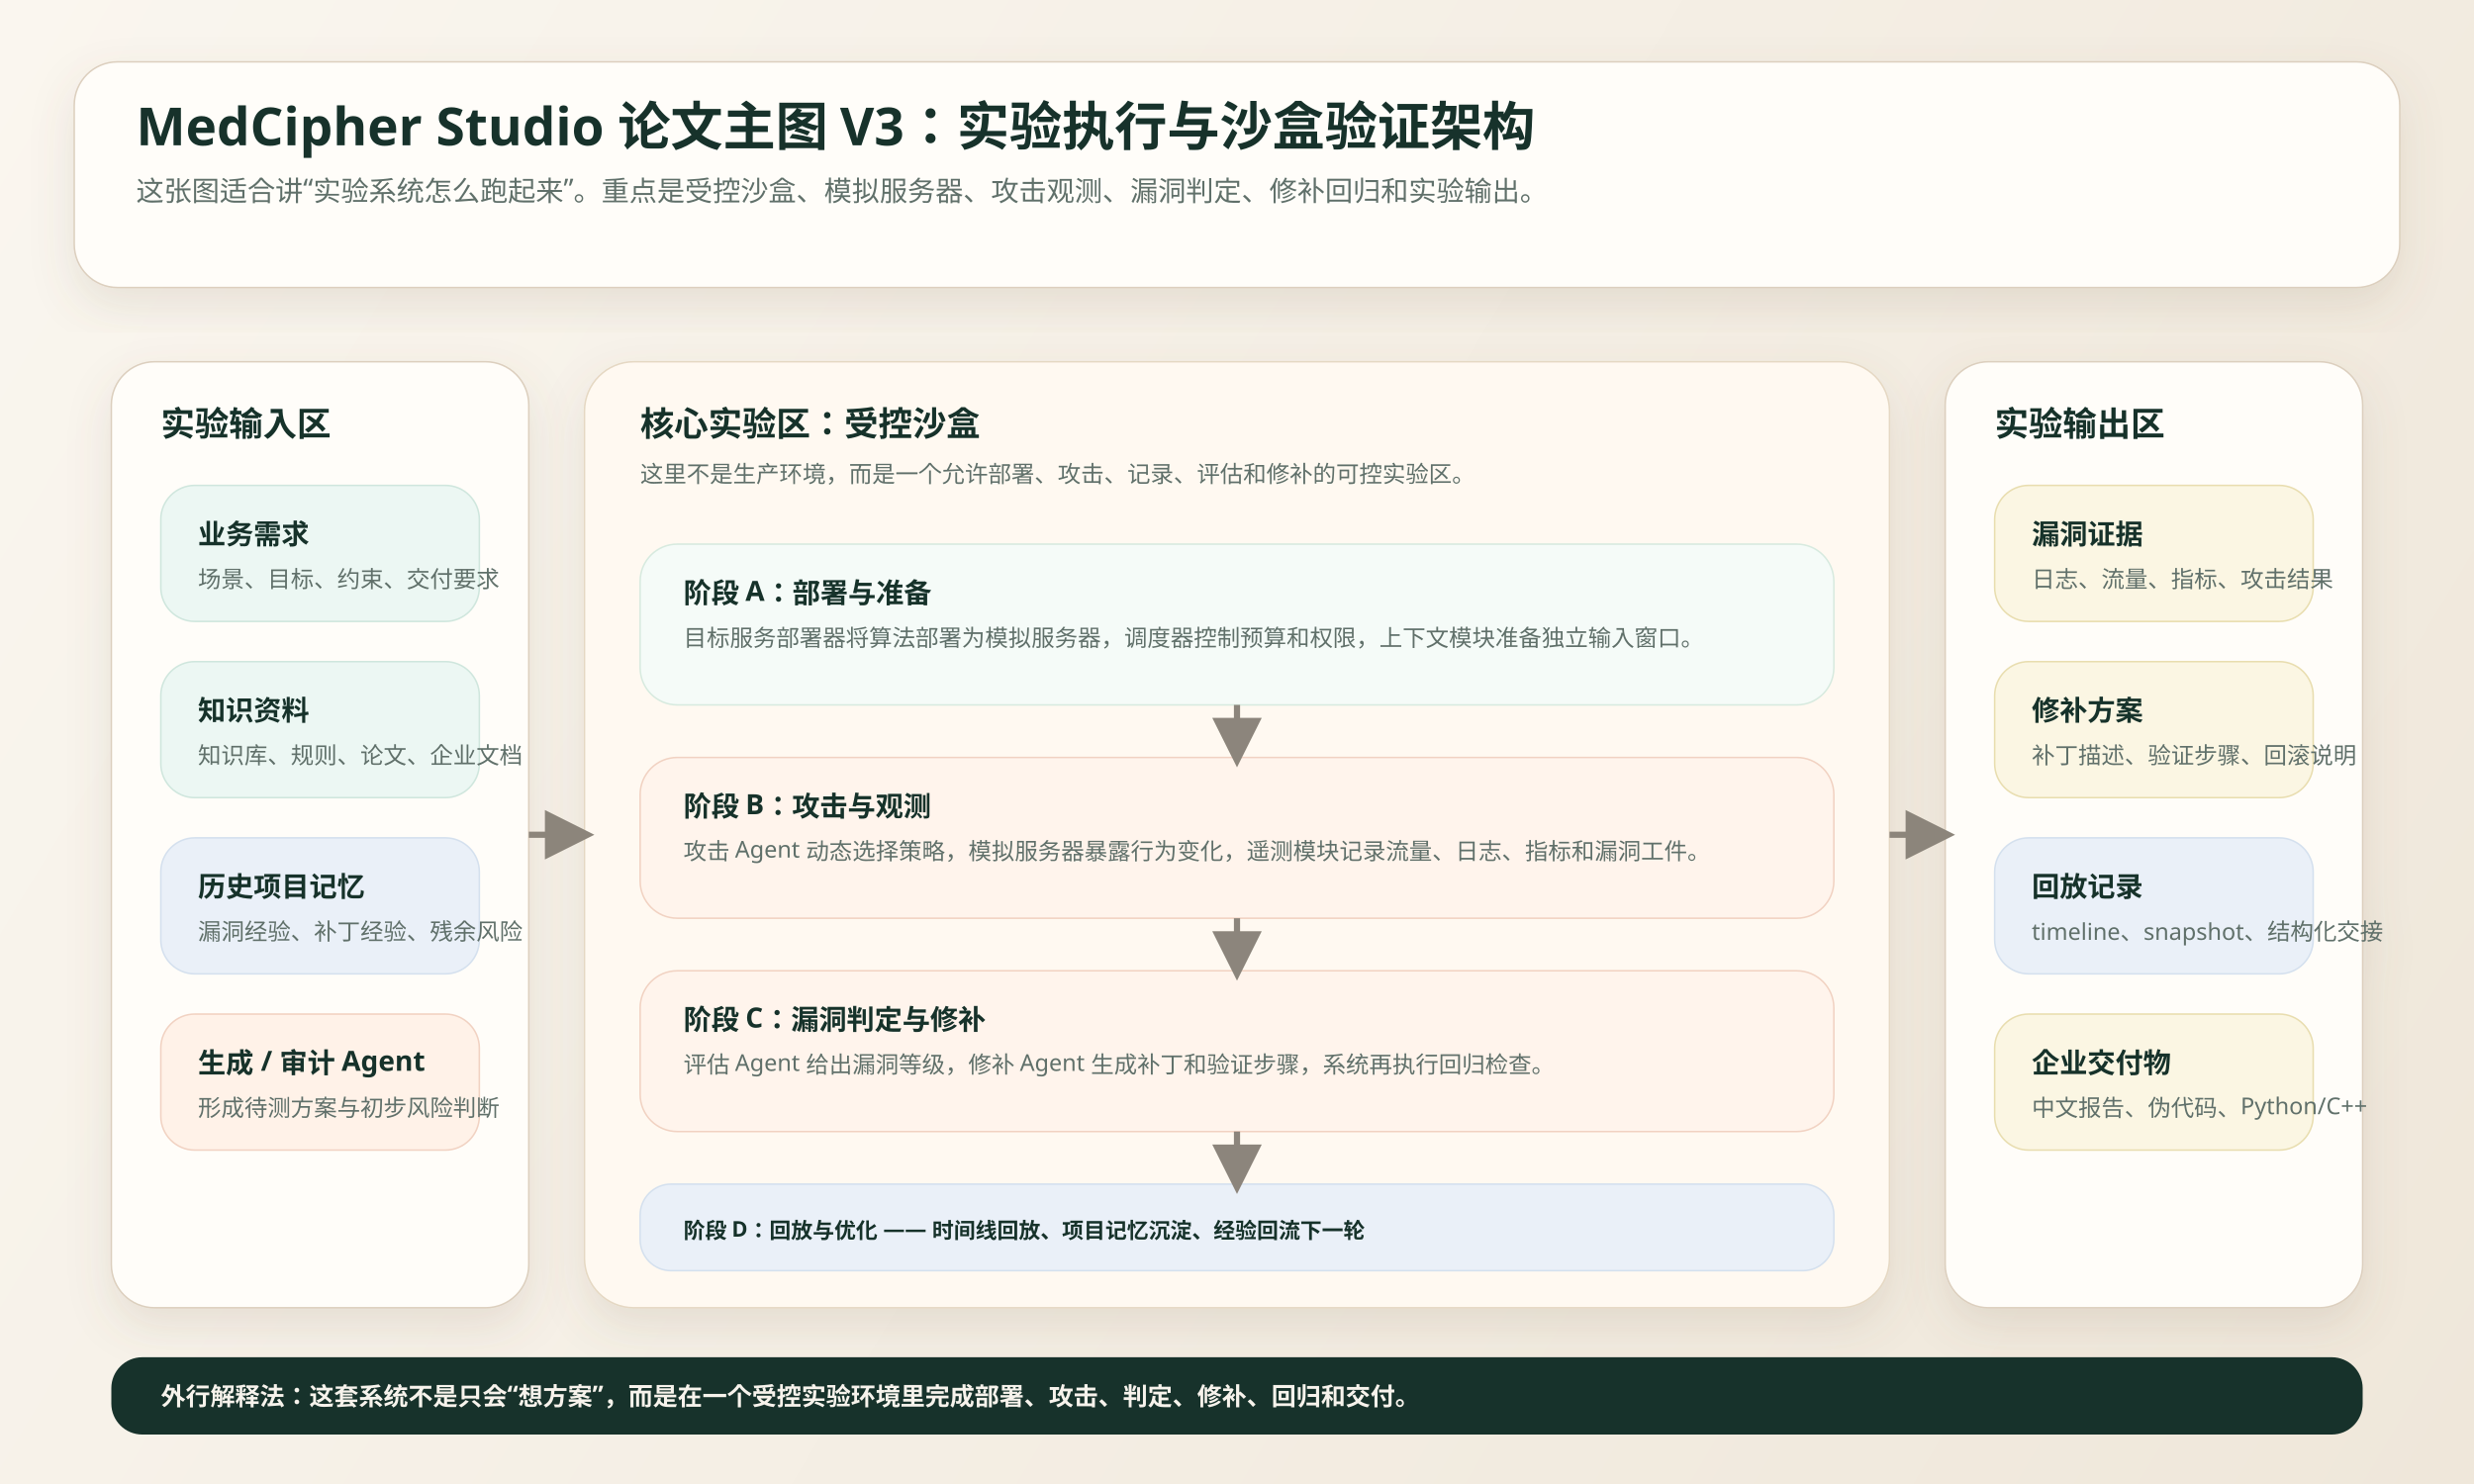
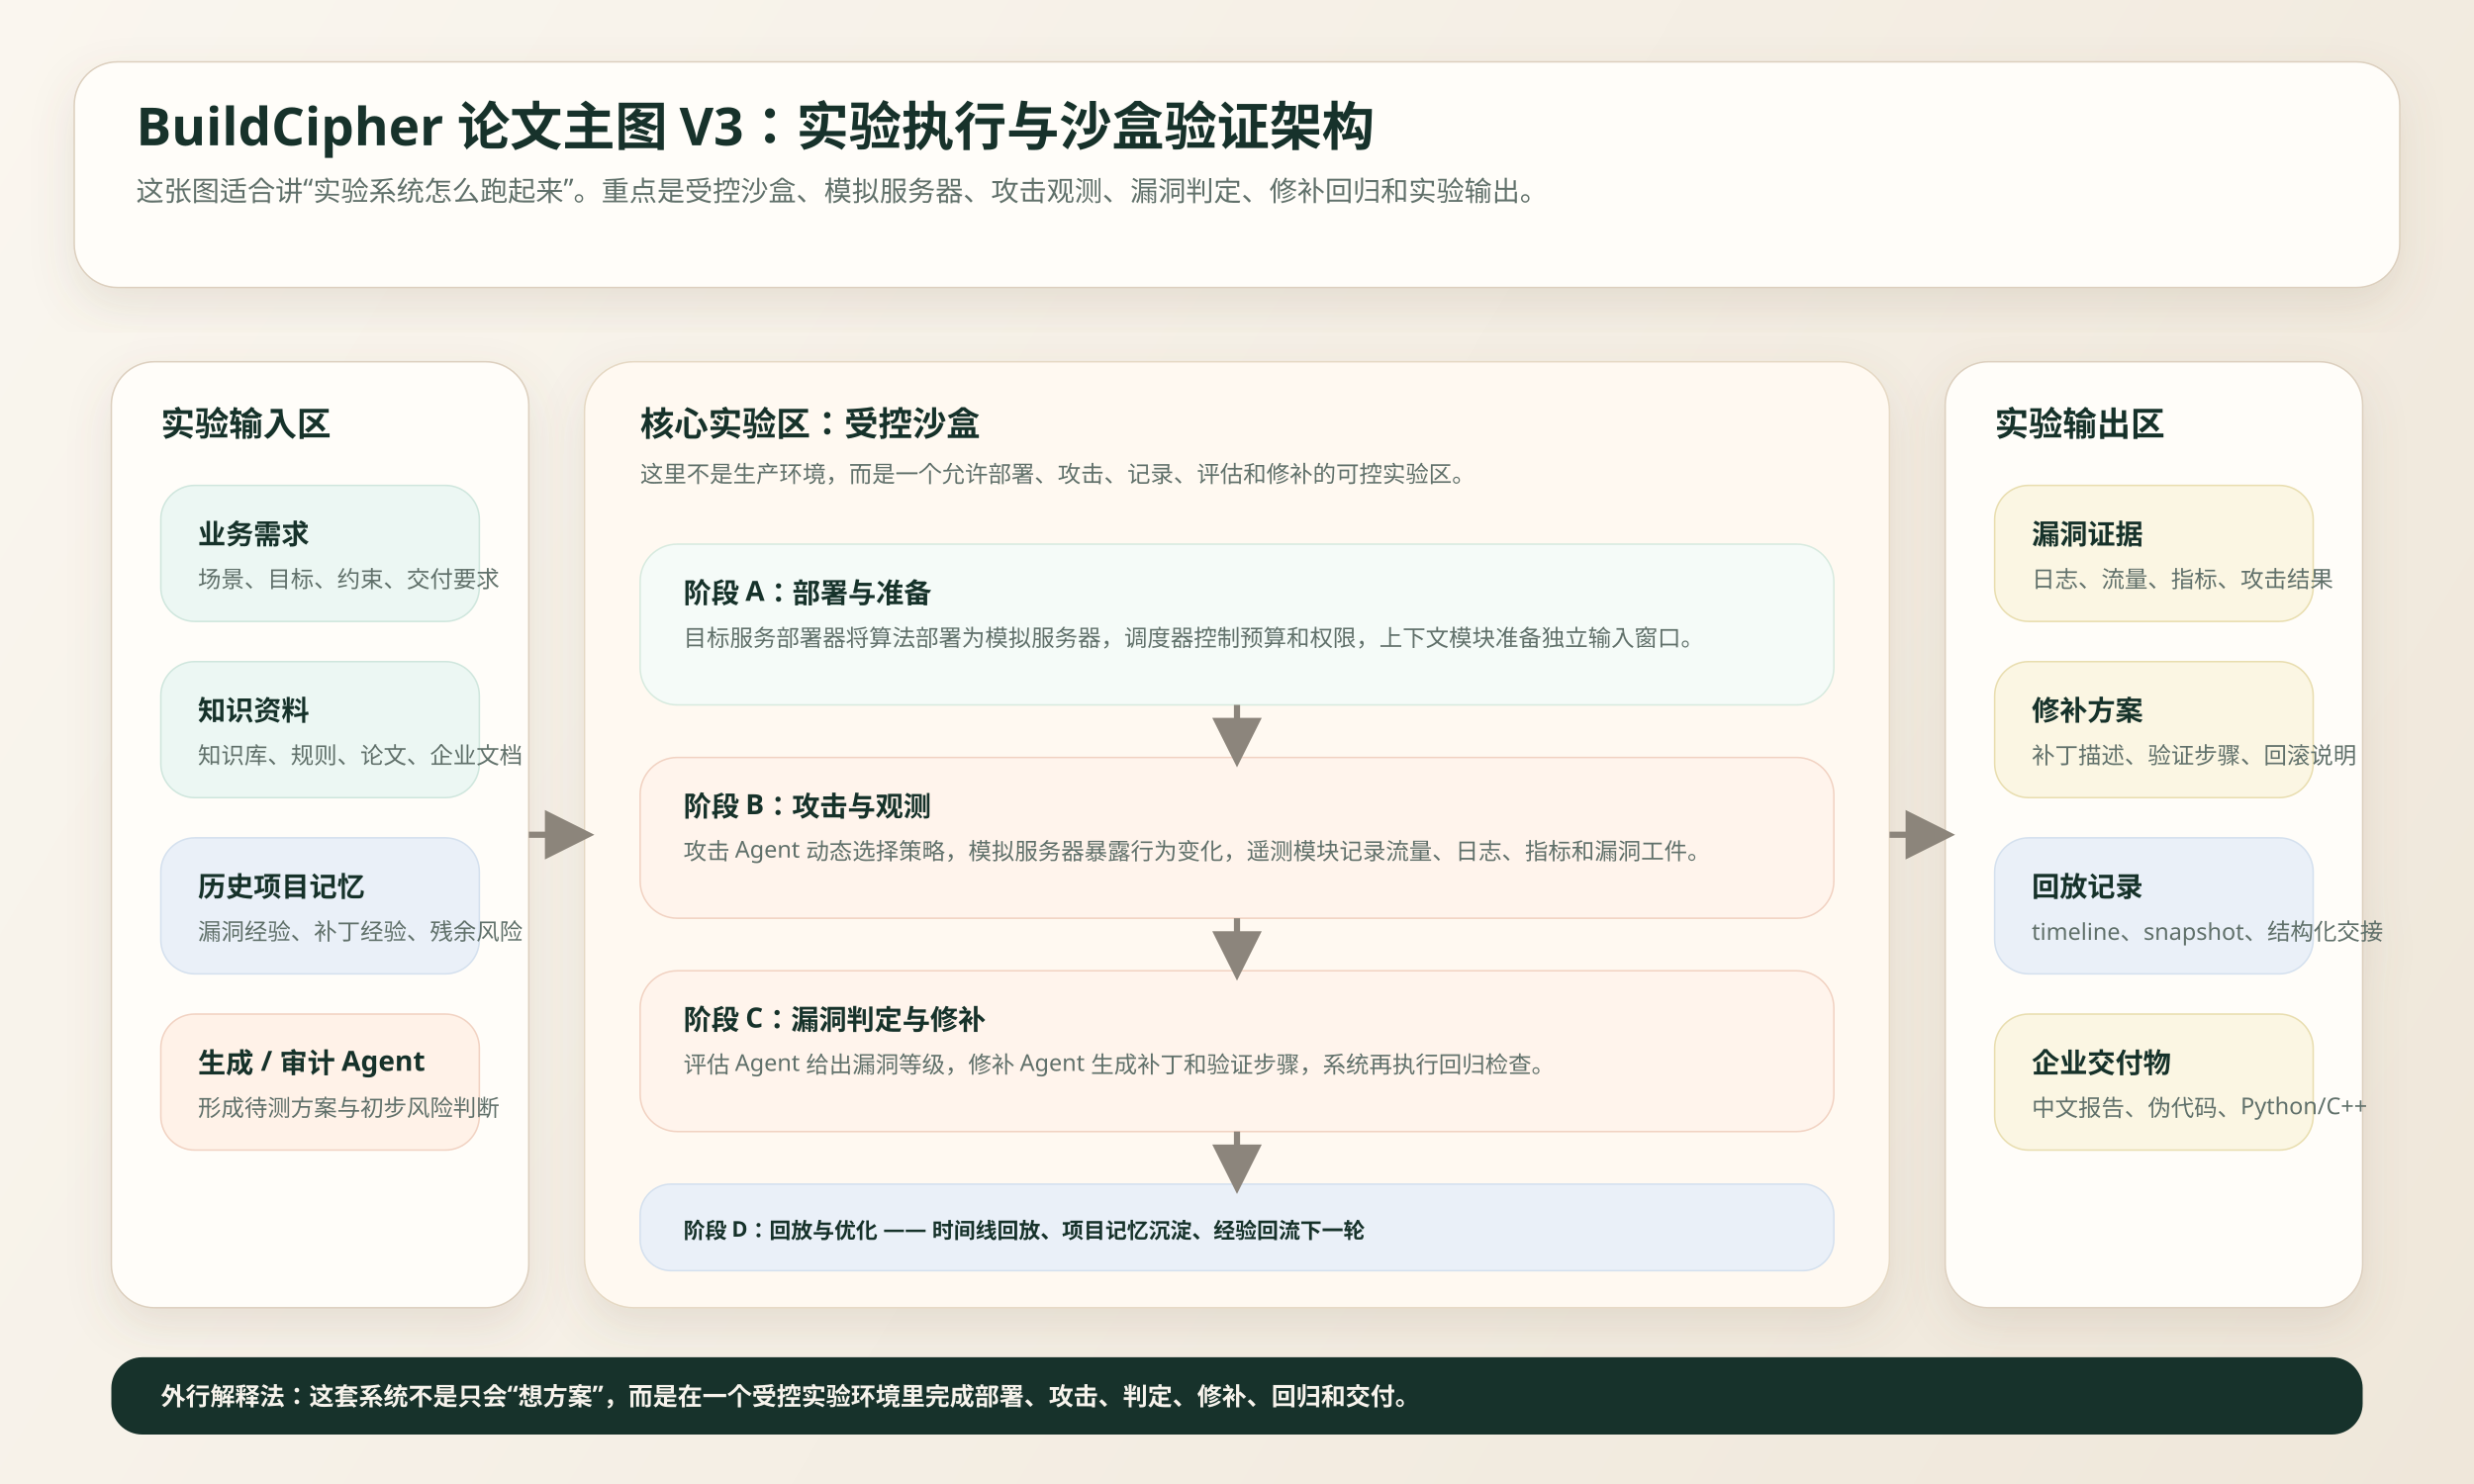
<svg xmlns="http://www.w3.org/2000/svg" width="1600" height="960" viewBox="0 0 1600 960" fill="none">
  <defs>
    <linearGradient id="bg3" x1="0" y1="0" x2="1600" y2="960" gradientUnits="userSpaceOnUse">
      <stop stop-color="#FAF6EF" />
      <stop offset="1" stop-color="#EFE7DA" />
    </linearGradient>
    <filter id="shadow3" x="-20%" y="-20%" width="140%" height="140%">
      <feDropShadow dx="0" dy="12" stdDeviation="14" flood-color="#7C6A52" flood-opacity="0.14" />
    </filter>
    <marker id="arrow3" viewBox="0 0 10 10" refX="8" refY="5" markerWidth="8" markerHeight="8" orient="auto-start-reverse">
      <path d="M 0 0 L 10 5 L 0 10 z" fill="#8C857B" />
    </marker>
    <style>
      .title { font: 800 34px 'Microsoft YaHei', 'PingFang SC', sans-serif; fill: #17322B; }
      .subtitle { font: 500 18px 'Microsoft YaHei', 'PingFang SC', sans-serif; fill: #60706A; }
      .section { font: 800 22px 'Microsoft YaHei', 'PingFang SC', sans-serif; fill: #17322B; }
      .label { font: 800 18px 'Microsoft YaHei', 'PingFang SC', sans-serif; fill: #17322B; }
      .body { font: 500 15px 'Microsoft YaHei', 'PingFang SC', sans-serif; fill: #60706A; }
      .small { font: 700 14px 'Microsoft YaHei', 'PingFang SC', sans-serif; fill: #17322B; }
    </style>
  </defs>
  <rect width="1600" height="960" fill="url(#bg3)" />
  <rect x="48" y="40" width="1504" height="146" rx="28" fill="#FFFDF9" stroke="#DCCFBE" filter="url(#shadow3)" />
-   <text x="88" y="94" class="title">MedCipher Studio 论文主图 V3：实验执行与沙盒验证架构</text>
+   <text x="88" y="94" class="title">BuildCipher 论文主图 V3：实验执行与沙盒验证架构</text>
  <text x="88" y="130" class="subtitle">这张图适合讲“实验系统怎么跑起来”。重点是受控沙盒、模拟服务器、攻击观测、漏洞判定、修补回归和实验输出。</text>
  <g filter="url(#shadow3)">
    <rect x="72" y="234" width="270" height="612" rx="28" fill="#FFFDF9" stroke="#DCCFBE" />
    <text x="104" y="282" class="section">实验输入区</text>
    <rect x="104" y="314" width="206" height="88" rx="22" fill="#ECF7F3" stroke="#CFE6DD" />
    <text x="128" y="352" class="label">业务需求</text>
    <text x="128" y="380" class="body">场景、目标、约束、交付要求</text>
    <rect x="104" y="428" width="206" height="88" rx="22" fill="#ECF7F3" stroke="#CFE6DD" />
    <text x="128" y="466" class="label">知识资料</text>
    <text x="128" y="494" class="body">知识库、规则、论文、企业文档</text>
    <rect x="104" y="542" width="206" height="88" rx="22" fill="#EAF0F8" stroke="#D4E0EE" />
    <text x="128" y="580" class="label">历史项目记忆</text>
    <text x="128" y="608" class="body">漏洞经验、补丁经验、残余风险</text>
    <rect x="104" y="656" width="206" height="88" rx="22" fill="#FFF2E8" stroke="#F1D2C2" />
    <text x="128" y="694" class="label">生成 / 审计 Agent</text>
    <text x="128" y="722" class="body">形成待测方案与初步风险判断</text>
  </g>
  <g filter="url(#shadow3)">
    <rect x="378" y="234" width="844" height="612" rx="32" fill="#FFF9F1" stroke="#E5D8C3" />
    <text x="414" y="282" class="section">核心实验区：受控沙盒</text>
    <text x="414" y="312" class="body">这里不是生产环境，而是一个允许部署、攻击、记录、评估和修补的可控实验区。</text>
    <rect x="414" y="352" width="772" height="104" rx="24" fill="#F5FBF8" stroke="#D7EADF" />
    <text x="442" y="390" class="label">阶段 A：部署与准备</text>
    <text x="442" y="418" class="body">目标服务部署器将算法部署为模拟服务器，调度器控制预算和权限，上下文模块准备独立输入窗口。</text>
    <rect x="414" y="490" width="772" height="104" rx="24" fill="#FFF4EC" stroke="#F1D2C2" />
    <text x="442" y="528" class="label">阶段 B：攻击与观测</text>
    <text x="442" y="556" class="body">攻击 Agent 动态选择策略，模拟服务器暴露行为变化，遥测模块记录流量、日志、指标和漏洞工件。</text>
    <rect x="414" y="628" width="772" height="104" rx="24" fill="#FFF4EC" stroke="#F1D2C2" />
    <text x="442" y="666" class="label">阶段 C：漏洞判定与修补</text>
    <text x="442" y="694" class="body">评估 Agent 给出漏洞等级，修补 Agent 生成补丁和验证步骤，系统再执行回归检查。</text>
    <rect x="414" y="766" width="772" height="56" rx="20" fill="#EAF0F8" stroke="#D4E0EE" />
    <text x="442" y="801" class="small">阶段 D：回放与优化 —— 时间线回放、项目记忆沉淀、经验回流下一轮</text>
    <line x1="800" y1="456" x2="800" y2="490" stroke="#8C857B" stroke-width="4" marker-end="url(#arrow3)" />
    <line x1="800" y1="594" x2="800" y2="628" stroke="#8C857B" stroke-width="4" marker-end="url(#arrow3)" />
    <line x1="800" y1="732" x2="800" y2="766" stroke="#8C857B" stroke-width="4" marker-end="url(#arrow3)" />
  </g>
  <g filter="url(#shadow3)">
    <rect x="1258" y="234" width="270" height="612" rx="28" fill="#FFFDF9" stroke="#DCCFBE" />
    <text x="1290" y="282" class="section">实验输出区</text>
    <rect x="1290" y="314" width="206" height="88" rx="22" fill="#FBF6E3" stroke="#E8DDAF" />
    <text x="1314" y="352" class="label">漏洞证据</text>
    <text x="1314" y="380" class="body">日志、流量、指标、攻击结果</text>
    <rect x="1290" y="428" width="206" height="88" rx="22" fill="#FBF6E3" stroke="#E8DDAF" />
    <text x="1314" y="466" class="label">修补方案</text>
    <text x="1314" y="494" class="body">补丁描述、验证步骤、回滚说明</text>
    <rect x="1290" y="542" width="206" height="88" rx="22" fill="#EAF0F8" stroke="#D4E0EE" />
    <text x="1314" y="580" class="label">回放记录</text>
    <text x="1314" y="608" class="body">timeline、snapshot、结构化交接</text>
    <rect x="1290" y="656" width="206" height="88" rx="22" fill="#FBF6E3" stroke="#E8DDAF" />
    <text x="1314" y="694" class="label">企业交付物</text>
    <text x="1314" y="722" class="body">中文报告、伪代码、Python/C++</text>
  </g>
  <line x1="342" y1="540" x2="378" y2="540" stroke="#8C857B" stroke-width="4" marker-end="url(#arrow3)" />
  <line x1="1222" y1="540" x2="1258" y2="540" stroke="#8C857B" stroke-width="4" marker-end="url(#arrow3)" />
  <rect x="72" y="878" width="1456" height="50" rx="20" fill="#17322B" />
  <text x="104" y="909" font-family="Microsoft YaHei, PingFang SC, sans-serif" font-size="16" font-weight="700" fill="#F7F3EC">
    外行解释法：这套系统不是只会“想方案”，而是在一个受控实验环境里完成部署、攻击、判定、修补、回归和交付。
  </text>
</svg>
